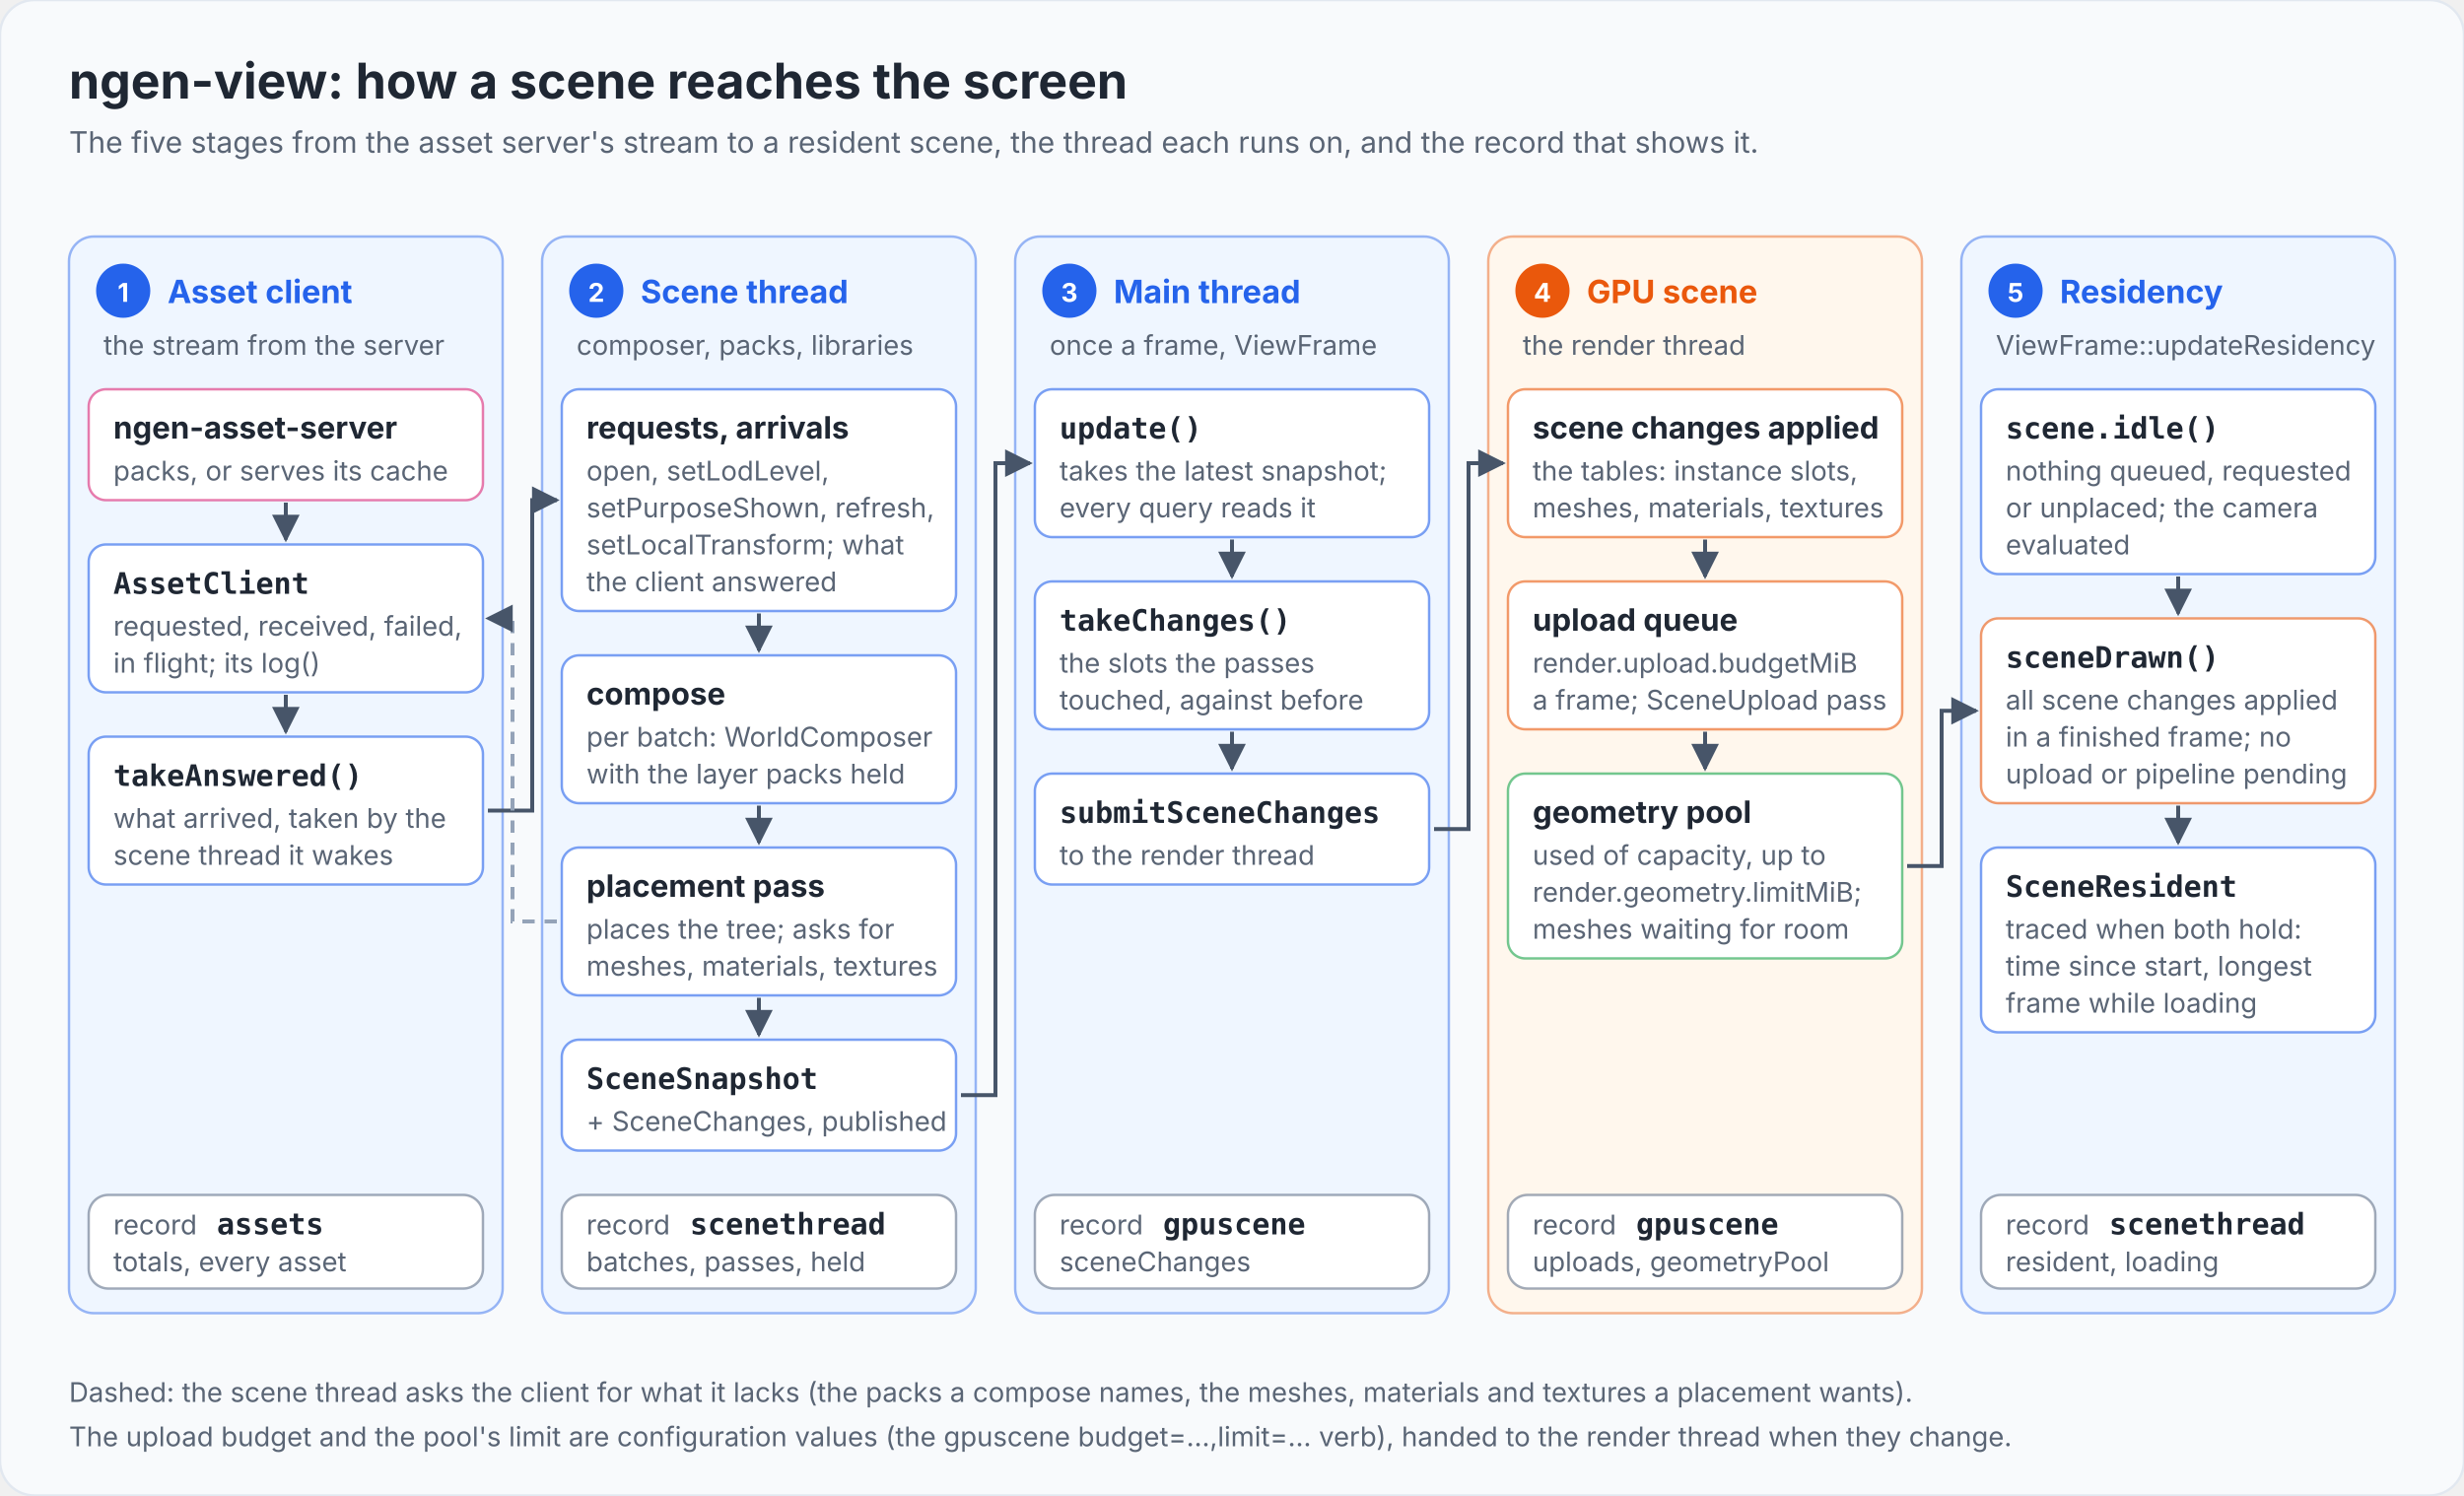
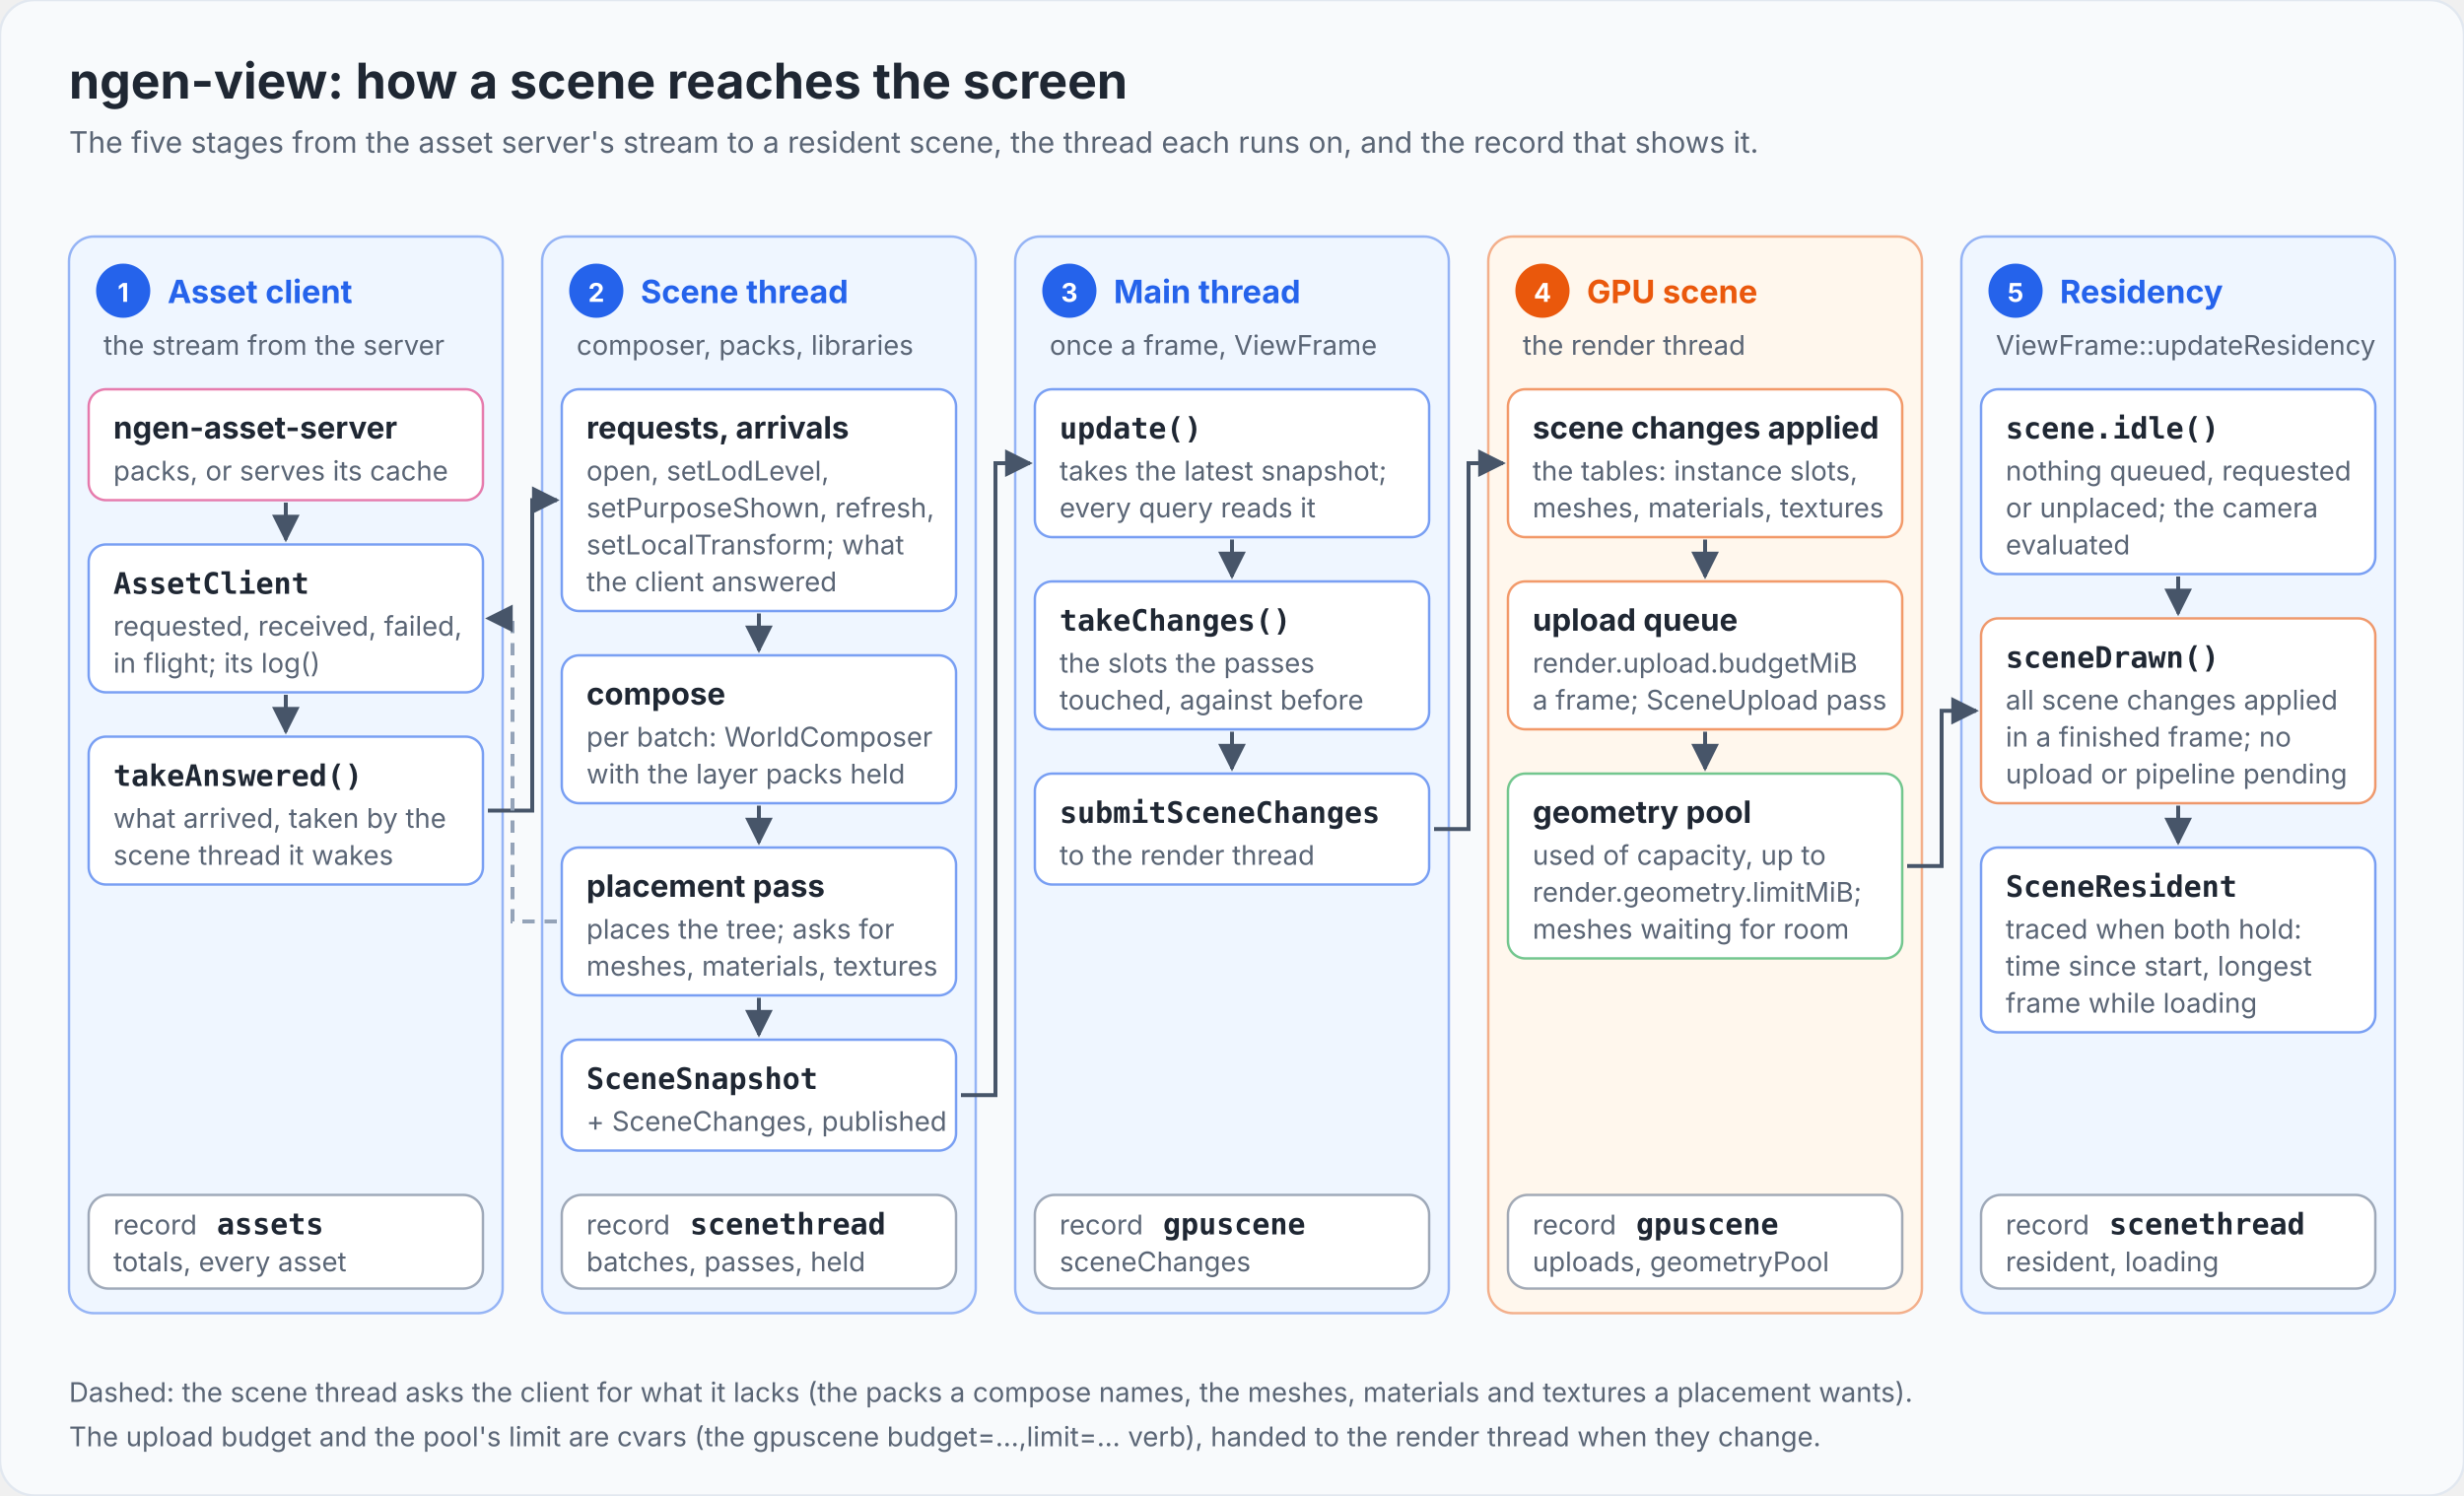
<svg xmlns="http://www.w3.org/2000/svg" width="1000" height="607" viewBox="0 0 1000 607" font-family="Inter, Segoe UI, Helvetica, Arial, sans-serif">
  <style>
    .title { font-size: 20px; font-weight: 700; fill: #1f2733; }
    .h { font-size: 13px; font-weight: 700; }
    .lib { font-size: 13.5px; font-weight: 700; fill: #1f2733; font-family: JetBrains Mono, Consolas, Menlo, monospace; }
    .m { font-size: 12px; font-weight: 700; fill: #1f2733; font-family: JetBrains Mono, Consolas, Menlo, monospace; }
    .sm { font-size: 11px; fill: #3a4452; font-family: JetBrains Mono, Consolas, Menlo, monospace; }
    .s { font-size: 11px; fill: #5a6575; }
    .t { font-size: 12.5px; fill: #3a4452; }
    .b { font-size: 12.5px; font-weight: 700; fill: #1f2733; }
    .tag { font-size: 10.5px; font-weight: 700; }
  </style>
  <defs>
    <marker id="arrow" viewBox="0 0 10 10" refX="9" refY="5" markerWidth="7" markerHeight="7" orient="auto">
      <path d="M0,0 L10,5 L0,10 z" fill="#475569" />
    </marker>
  </defs>
  <rect x="0" y="0" width="1000" height="607" rx="14" fill="#f8fafc" stroke="#e2e8f0" />
  <text x="28" y="40" class="title">ngen-view: how a scene reaches the screen</text>
  <text x="28" y="62" class="s" style="font-size:12px">The five stages from the asset server's stream to a resident scene, the thread each runs on, and the record that shows it.</text>
  <rect x="28" y="96" width="176" height="437" rx="10" fill="#eff6ff" stroke="#2563eb" stroke-opacity="0.45" />
  <circle cx="50" cy="118" r="11" fill="#2563eb" />
  <text x="50" y="122.5" class="tag" text-anchor="middle" fill="#ffffff">1</text>
  <text x="68" y="123" class="h" fill="#2563eb">Asset client</text>
  <text x="42" y="144" class="s">the stream from the server</text>
  <rect x="36" y="158" width="160" height="45" rx="7" fill="#ffffff" stroke="#db2777" stroke-opacity="0.6" />
  <text x="46" y="178" class="b">ngen-asset-server</text>
  <text x="46" y="195" class="s">packs, or serves its cache</text>
  <rect x="36" y="221" width="160" height="60" rx="7" fill="#ffffff" stroke="#2563eb" stroke-opacity="0.6" />
  <text x="46" y="241" class="m">AssetClient</text>
  <text x="46" y="258" class="s">requested, received, failed,</text>
  <text x="46" y="273" class="s">in flight; its log()</text>
  <line x1="116" y1="204" x2="116" y2="219" stroke="#475569" stroke-width="1.6" marker-end="url(#arrow)" />
  <rect x="36" y="299" width="160" height="60" rx="7" fill="#ffffff" stroke="#2563eb" stroke-opacity="0.6" />
  <text x="46" y="319" class="m">takeAnswered()</text>
  <text x="46" y="336" class="s">what arrived, taken by the</text>
  <text x="46" y="351" class="s">scene thread it wakes</text>
  <line x1="116" y1="282" x2="116" y2="297" stroke="#475569" stroke-width="1.6" marker-end="url(#arrow)" />
  <rect x="36" y="485" width="160" height="38" rx="8" fill="#ffffff" stroke="#64748b" stroke-opacity="0.6" />
  <text x="46" y="501" class="s">record</text>
  <text x="88" y="501" class="m">assets</text>
  <text x="46" y="516" class="s">totals, every asset</text>
  <rect x="220" y="96" width="176" height="437" rx="10" fill="#eff6ff" stroke="#2563eb" stroke-opacity="0.45" />
  <circle cx="242" cy="118" r="11" fill="#2563eb" />
  <text x="242" y="122.5" class="tag" text-anchor="middle" fill="#ffffff">2</text>
  <text x="260" y="123" class="h" fill="#2563eb">Scene thread</text>
  <text x="234" y="144" class="s">composer, packs, libraries</text>
  <rect x="228" y="158" width="160" height="90" rx="7" fill="#ffffff" stroke="#2563eb" stroke-opacity="0.6" />
  <text x="238" y="178" class="b">requests, arrivals</text>
  <text x="238" y="195" class="s">open, setLodLevel,</text>
  <text x="238" y="210" class="s">setPurposeShown, refresh,</text>
  <text x="238" y="225" class="s">setLocalTransform; what</text>
  <text x="238" y="240" class="s">the client answered</text>
  <rect x="228" y="266" width="160" height="60" rx="7" fill="#ffffff" stroke="#2563eb" stroke-opacity="0.6" />
  <text x="238" y="286" class="b">compose</text>
  <text x="238" y="303" class="s">per batch: WorldComposer</text>
  <text x="238" y="318" class="s">with the layer packs held</text>
  <line x1="308" y1="249" x2="308" y2="264" stroke="#475569" stroke-width="1.6" marker-end="url(#arrow)" />
  <rect x="228" y="344" width="160" height="60" rx="7" fill="#ffffff" stroke="#2563eb" stroke-opacity="0.6" />
  <text x="238" y="364" class="b">placement pass</text>
  <text x="238" y="381" class="s">places the tree; asks for</text>
  <text x="238" y="396" class="s">meshes, materials, textures</text>
  <line x1="308" y1="327" x2="308" y2="342" stroke="#475569" stroke-width="1.6" marker-end="url(#arrow)" />
  <rect x="228" y="422" width="160" height="45" rx="7" fill="#ffffff" stroke="#2563eb" stroke-opacity="0.6" />
  <text x="238" y="442" class="m">SceneSnapshot</text>
  <text x="238" y="459" class="s">+ SceneChanges, published</text>
  <line x1="308" y1="405" x2="308" y2="420" stroke="#475569" stroke-width="1.6" marker-end="url(#arrow)" />
  <rect x="228" y="485" width="160" height="38" rx="8" fill="#ffffff" stroke="#64748b" stroke-opacity="0.6" />
  <text x="238" y="501" class="s">record</text>
  <text x="280" y="501" class="m">scenethread</text>
  <text x="238" y="516" class="s">batches, passes, held</text>
  <rect x="412" y="96" width="176" height="437" rx="10" fill="#eff6ff" stroke="#2563eb" stroke-opacity="0.45" />
  <circle cx="434" cy="118" r="11" fill="#2563eb" />
  <text x="434" y="122.5" class="tag" text-anchor="middle" fill="#ffffff">3</text>
  <text x="452" y="123" class="h" fill="#2563eb">Main thread</text>
  <text x="426" y="144" class="s">once a frame, ViewFrame</text>
  <rect x="420" y="158" width="160" height="60" rx="7" fill="#ffffff" stroke="#2563eb" stroke-opacity="0.6" />
  <text x="430" y="178" class="m">update()</text>
  <text x="430" y="195" class="s">takes the latest snapshot;</text>
  <text x="430" y="210" class="s">every query reads it</text>
  <rect x="420" y="236" width="160" height="60" rx="7" fill="#ffffff" stroke="#2563eb" stroke-opacity="0.6" />
  <text x="430" y="256" class="m">takeChanges()</text>
  <text x="430" y="273" class="s">the slots the passes</text>
  <text x="430" y="288" class="s">touched, against before</text>
  <line x1="500" y1="219" x2="500" y2="234" stroke="#475569" stroke-width="1.6" marker-end="url(#arrow)" />
  <rect x="420" y="314" width="160" height="45" rx="7" fill="#ffffff" stroke="#2563eb" stroke-opacity="0.6" />
  <text x="430" y="334" class="m">submitSceneChanges</text>
  <text x="430" y="351" class="s">to the render thread</text>
  <line x1="500" y1="297" x2="500" y2="312" stroke="#475569" stroke-width="1.6" marker-end="url(#arrow)" />
  <rect x="420" y="485" width="160" height="38" rx="8" fill="#ffffff" stroke="#64748b" stroke-opacity="0.6" />
  <text x="430" y="501" class="s">record</text>
  <text x="472" y="501" class="m">gpuscene</text>
  <text x="430" y="516" class="s">sceneChanges</text>
  <rect x="604" y="96" width="176" height="437" rx="10" fill="#fff7ed" stroke="#ea580c" stroke-opacity="0.45" />
  <circle cx="626" cy="118" r="11" fill="#ea580c" />
  <text x="626" y="122.5" class="tag" text-anchor="middle" fill="#ffffff">4</text>
  <text x="644" y="123" class="h" fill="#ea580c">GPU scene</text>
  <text x="618" y="144" class="s">the render thread</text>
  <rect x="612" y="158" width="160" height="60" rx="7" fill="#ffffff" stroke="#ea580c" stroke-opacity="0.6" />
  <text x="622" y="178" class="b">scene changes applied</text>
  <text x="622" y="195" class="s">the tables: instance slots,</text>
  <text x="622" y="210" class="s">meshes, materials, textures</text>
  <rect x="612" y="236" width="160" height="60" rx="7" fill="#ffffff" stroke="#ea580c" stroke-opacity="0.6" />
  <text x="622" y="256" class="b">upload queue</text>
  <text x="622" y="273" class="s">render.upload.budgetMiB</text>
  <text x="622" y="288" class="s">a frame; SceneUpload pass</text>
  <line x1="692" y1="219" x2="692" y2="234" stroke="#475569" stroke-width="1.6" marker-end="url(#arrow)" />
  <rect x="612" y="314" width="160" height="75" rx="7" fill="#ffffff" stroke="#16a34a" stroke-opacity="0.6" />
  <text x="622" y="334" class="b">geometry pool</text>
  <text x="622" y="351" class="s">used of capacity, up to</text>
  <text x="622" y="366" class="s">render.geometry.limitMiB;</text>
  <text x="622" y="381" class="s">meshes waiting for room</text>
  <line x1="692" y1="297" x2="692" y2="312" stroke="#475569" stroke-width="1.6" marker-end="url(#arrow)" />
  <rect x="612" y="485" width="160" height="38" rx="8" fill="#ffffff" stroke="#64748b" stroke-opacity="0.6" />
  <text x="622" y="501" class="s">record</text>
  <text x="664" y="501" class="m">gpuscene</text>
  <text x="622" y="516" class="s">uploads, geometryPool</text>
  <rect x="796" y="96" width="176" height="437" rx="10" fill="#eff6ff" stroke="#2563eb" stroke-opacity="0.45" />
  <circle cx="818" cy="118" r="11" fill="#2563eb" />
  <text x="818" y="122.5" class="tag" text-anchor="middle" fill="#ffffff">5</text>
  <text x="836" y="123" class="h" fill="#2563eb">Residency</text>
  <text x="810" y="144" class="s">ViewFrame::updateResidency</text>
  <rect x="804" y="158" width="160" height="75" rx="7" fill="#ffffff" stroke="#2563eb" stroke-opacity="0.6" />
  <text x="814" y="178" class="m">scene.idle()</text>
  <text x="814" y="195" class="s">nothing queued, requested</text>
  <text x="814" y="210" class="s">or unplaced; the camera</text>
  <text x="814" y="225" class="s">evaluated</text>
  <rect x="804" y="251" width="160" height="75" rx="7" fill="#ffffff" stroke="#ea580c" stroke-opacity="0.6" />
  <text x="814" y="271" class="m">sceneDrawn()</text>
  <text x="814" y="288" class="s">all scene changes applied</text>
  <text x="814" y="303" class="s">in a finished frame; no</text>
  <text x="814" y="318" class="s">upload or pipeline pending</text>
  <line x1="884" y1="234" x2="884" y2="249" stroke="#475569" stroke-width="1.6" marker-end="url(#arrow)" />
  <rect x="804" y="344" width="160" height="75" rx="7" fill="#ffffff" stroke="#2563eb" stroke-opacity="0.6" />
  <text x="814" y="364" class="m">SceneResident</text>
  <text x="814" y="381" class="s">traced when both hold:</text>
  <text x="814" y="396" class="s">time since start, longest</text>
  <text x="814" y="411" class="s">frame while loading</text>
  <line x1="884" y1="327" x2="884" y2="342" stroke="#475569" stroke-width="1.6" marker-end="url(#arrow)" />
  <rect x="804" y="485" width="160" height="38" rx="8" fill="#ffffff" stroke="#64748b" stroke-opacity="0.6" />
  <text x="814" y="501" class="s">record</text>
  <text x="856" y="501" class="m">scenethread</text>
  <text x="814" y="516" class="s">resident, loading</text>
  <path d="M198,329 H216 V203 H226" fill="none" stroke="#475569" stroke-width="1.6" marker-end="url(#arrow)" />
  <path d="M390,444.5 H404 V188 H418" fill="none" stroke="#475569" stroke-width="1.6" marker-end="url(#arrow)" />
  <path d="M582,336.5 H596 V188 H610" fill="none" stroke="#475569" stroke-width="1.6" marker-end="url(#arrow)" />
  <path d="M774,351.5 H788 V288.5 H802" fill="none" stroke="#475569" stroke-width="1.6" marker-end="url(#arrow)" />
  <path d="M226,374 H208 V251 H198" fill="none" stroke="#94a3b8" stroke-width="1.6" stroke-dasharray="5 4" marker-end="url(#arrow)" />
  <text x="28" y="569" class="s">Dashed: the scene thread asks the client for what it lacks (the packs a compose names, the meshes, materials and textures a placement wants).</text>
-   <text x="28" y="587" class="s">The upload budget and the pool's limit are configuration values (the gpuscene budget=…,limit=… verb), handed to the render thread when they change.</text>
+   <text x="28" y="587" class="s">The upload budget and the pool's limit are cvars (the gpuscene budget=…,limit=… verb), handed to the render thread when they change.</text>
</svg>
